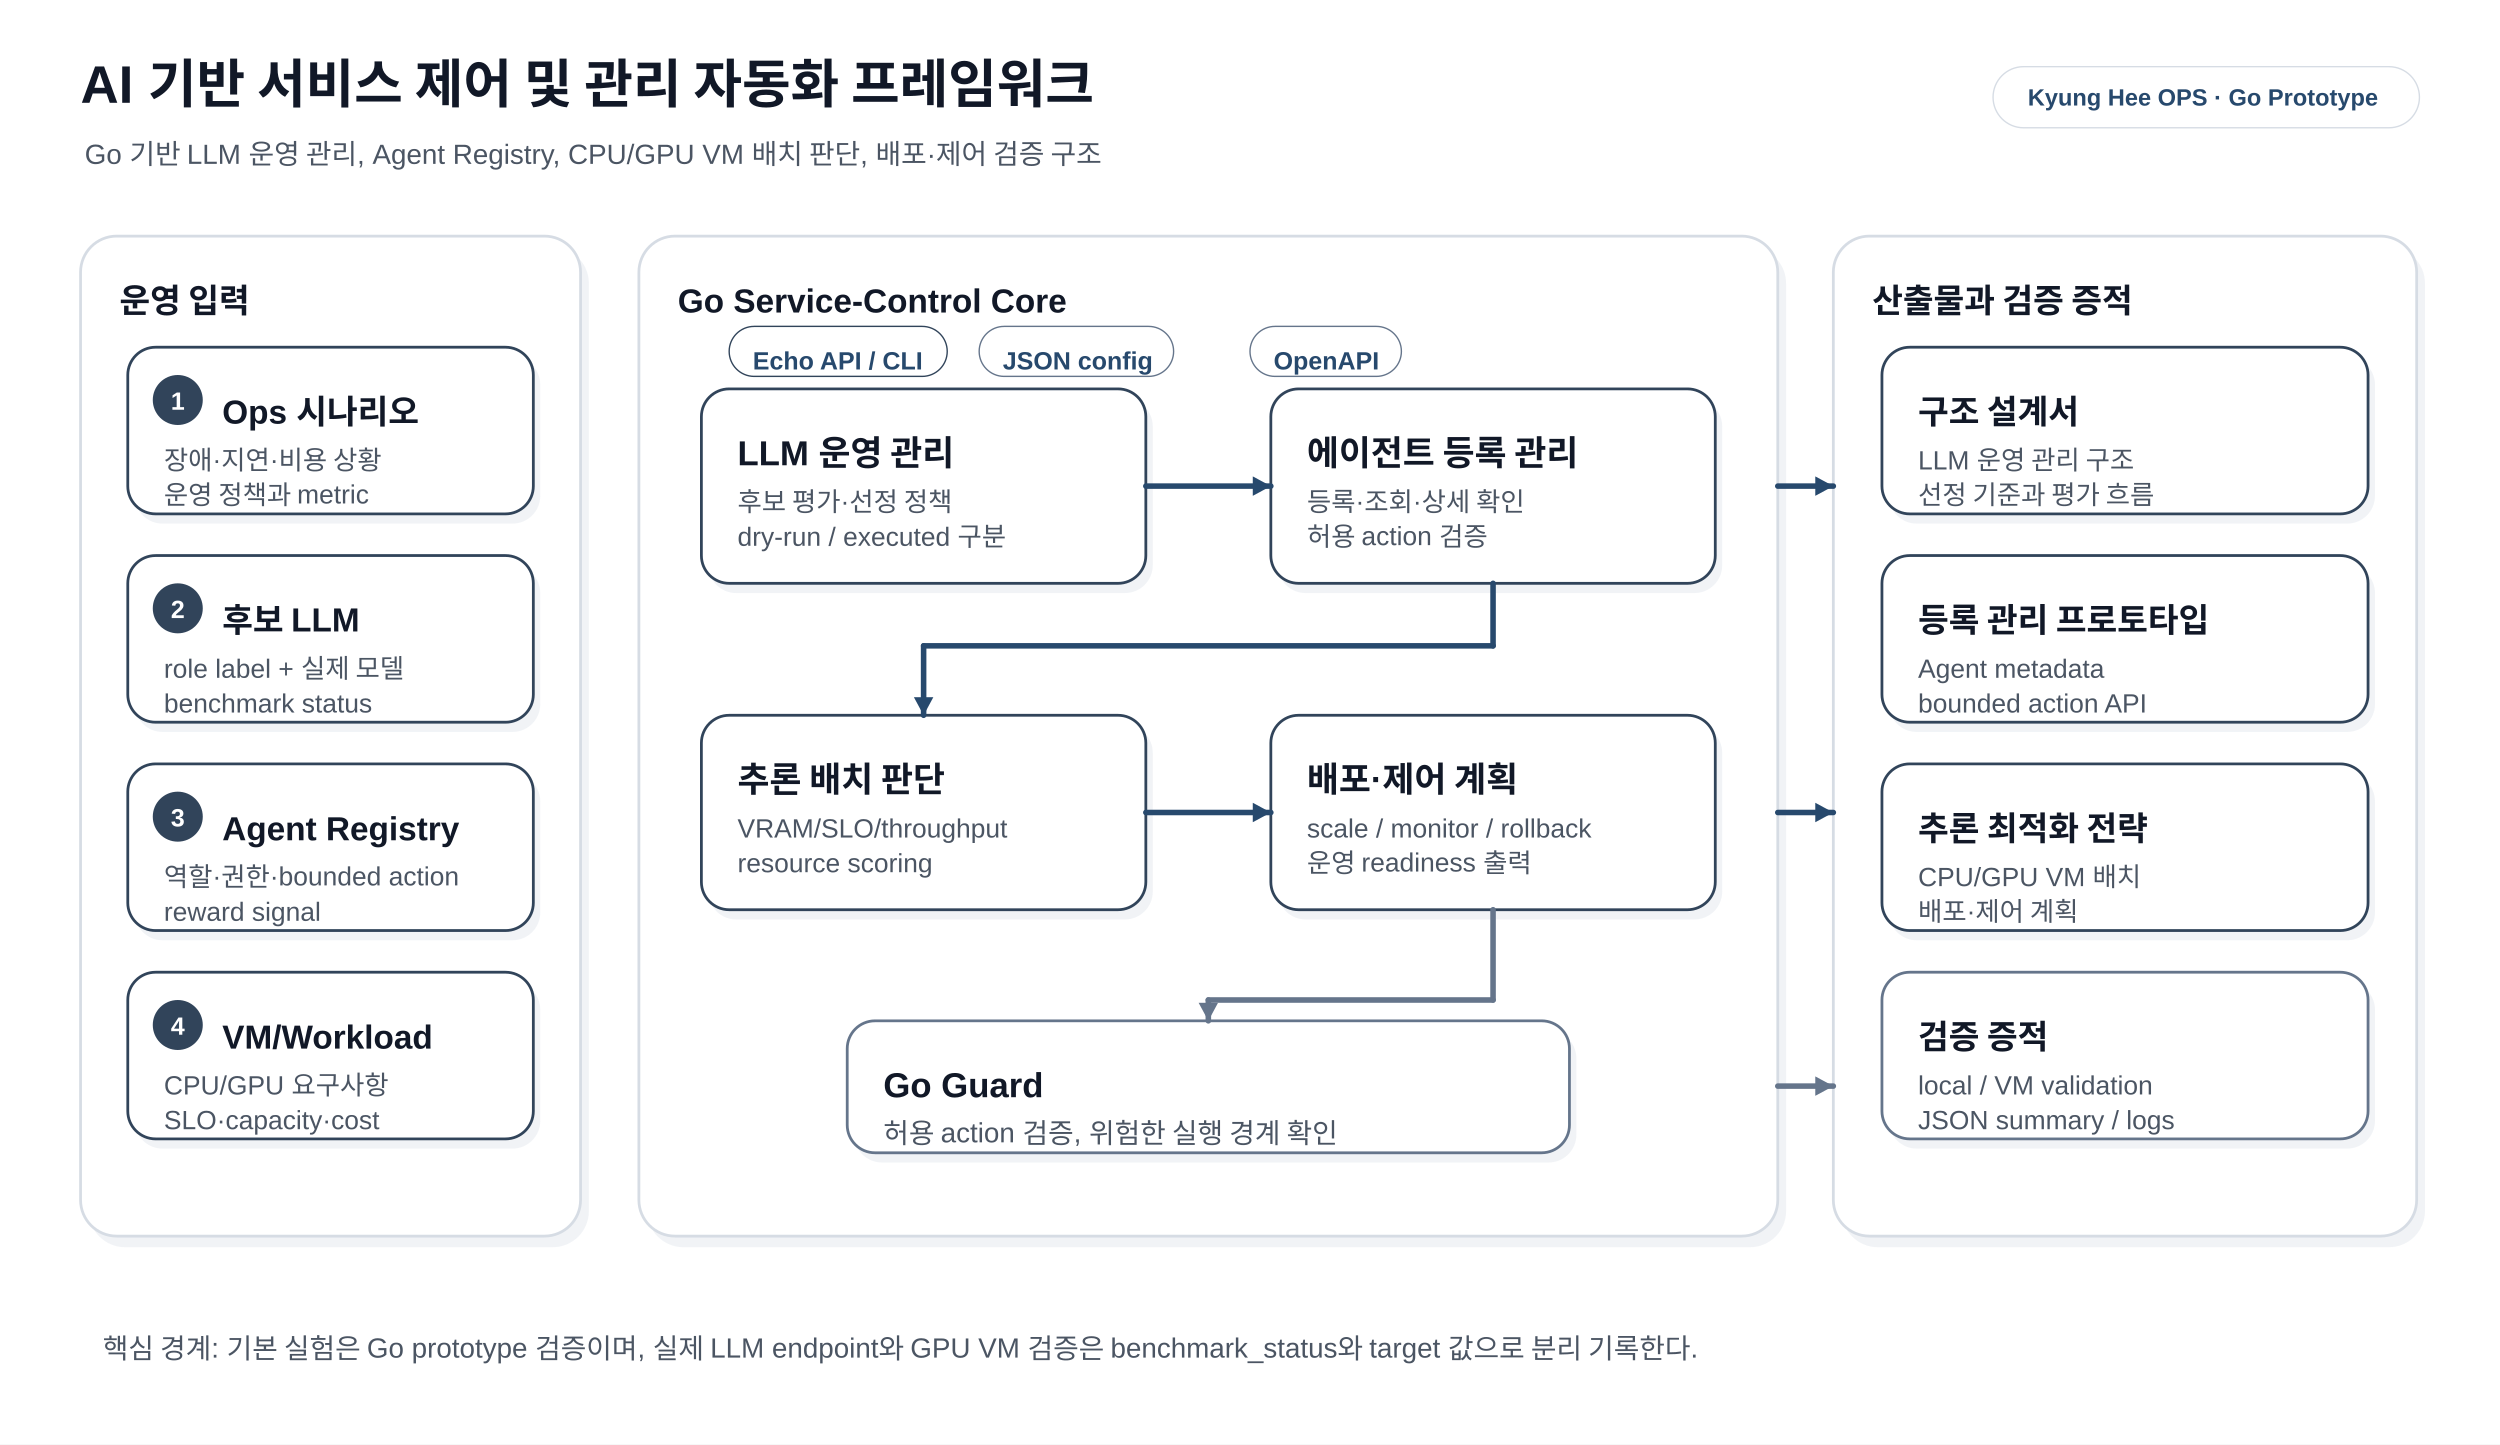
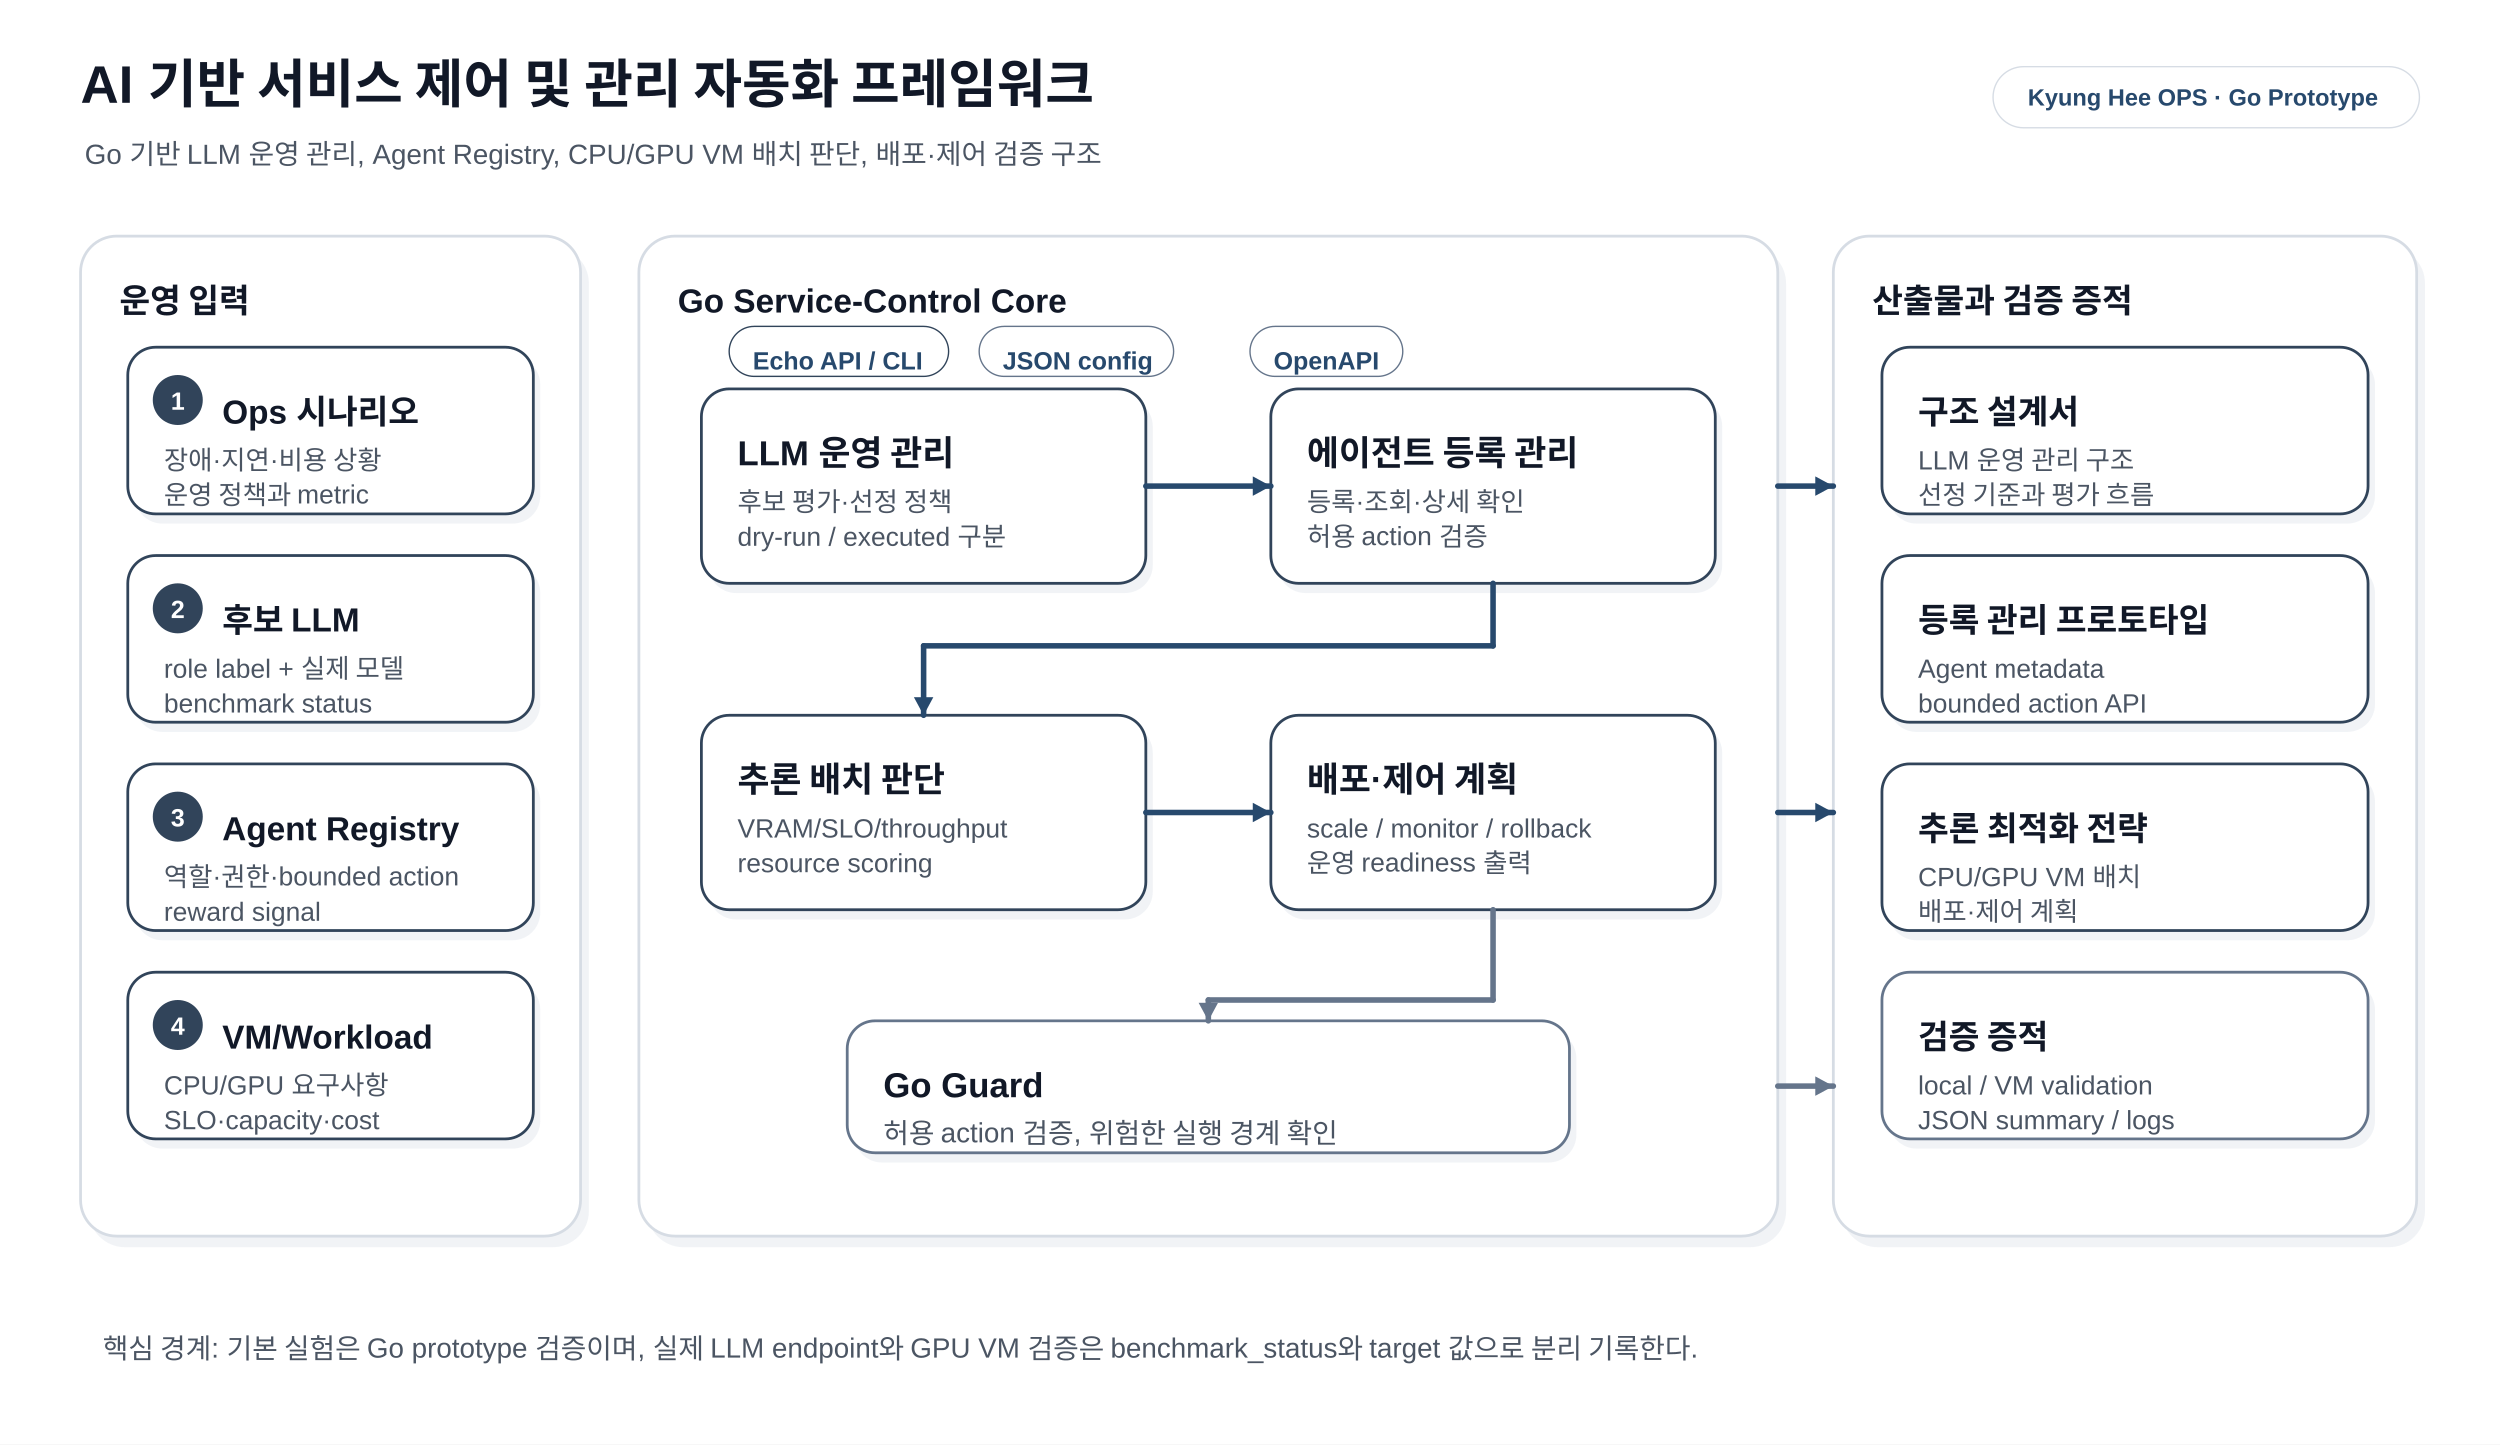
<svg xmlns="http://www.w3.org/2000/svg" width="1800" height="1040" viewBox="0 0 1800 1040">
  <defs>
    <filter id="softShadow" x="-20%" y="-20%" width="140%" height="140%">
      <feDropShadow dx="0" dy="8" stdDeviation="8" flood-color="#111827" flood-opacity="0.08" />
    </filter>
  </defs>
  <rect width="1800" height="1040" fill="#ffffff" />
  <text x="58" y="74" fill="#111827" font-family="Malgun Gothic, Pretendard, Noto Sans KR, Arial, sans-serif" font-size="38" font-weight="700" text-anchor="start">AI 기반 서비스 제어 및 관리 자동화 프레임워크</text>
  <text x="61" y="118" fill="#4b5563" font-family="Malgun Gothic, Pretendard, Noto Sans KR, Arial, sans-serif" font-size="20" font-weight="400" text-anchor="start">Go 기반 LLM 운영 관리, Agent Registry, CPU/GPU VM 배치 판단, 배포·제어 검증 구조</text>
  <rect x="1435" y="48" width="307" height="44" rx="22" fill="#ffffff" stroke="#d6dce4" stroke-width="1" />
  <text x="1460" y="76" fill="#27496d" font-family="Malgun Gothic, Pretendard, Noto Sans KR, Arial, sans-serif" font-size="17" font-weight="700" text-anchor="start">Kyung Hee OPS · Go Prototype</text>
  <rect x="64" y="178" width="360" height="720" rx="26" fill="#edf0f4" stroke="#edf0f4" stroke-width="0" opacity="0.78" />
  <rect x="58" y="170" width="360" height="720" rx="26" fill="#ffffff" stroke="#d6dce4" stroke-width="2" />
  <text x="86" y="225" fill="#111827" font-family="Malgun Gothic, Pretendard, Noto Sans KR, Arial, sans-serif" font-size="24" font-weight="700" text-anchor="start">운영 입력</text>
  <rect x="97" y="257" width="292" height="120" rx="20" fill="#edf0f4" stroke="#edf0f4" stroke-width="0" opacity="0.78" />
  <rect x="92" y="250" width="292" height="120" rx="20" fill="#ffffff" stroke="#31445a" stroke-width="2" />
  <circle cx="128" cy="288" r="18" fill="#31445a" />
  <text x="128" y="295" fill="#ffffff" font-family="Malgun Gothic, Pretendard, Noto Sans KR, Arial, sans-serif" font-size="18" font-weight="700" text-anchor="middle">1</text>
  <text x="160" y="305" fill="#111827" font-family="Malgun Gothic, Pretendard, Noto Sans KR, Arial, sans-serif" font-size="24" font-weight="700" text-anchor="start">Ops 시나리오</text>
  <text x="118" y="338" fill="#4b5563" font-family="Malgun Gothic, Pretendard, Noto Sans KR, Arial, sans-serif" font-size="19" font-weight="400" text-anchor="start">장애·지연·비용 상황</text>
  <text x="118" y="363" fill="#4b5563" font-family="Malgun Gothic, Pretendard, Noto Sans KR, Arial, sans-serif" font-size="19" font-weight="400" text-anchor="start">운영 정책과 metric</text>
  <rect x="97" y="407" width="292" height="120" rx="20" fill="#edf0f4" stroke="#edf0f4" stroke-width="0" opacity="0.78" />
  <rect x="92" y="400" width="292" height="120" rx="20" fill="#ffffff" stroke="#31445a" stroke-width="2" />
  <circle cx="128" cy="438" r="18" fill="#31445a" />
  <text x="128" y="445" fill="#ffffff" font-family="Malgun Gothic, Pretendard, Noto Sans KR, Arial, sans-serif" font-size="18" font-weight="700" text-anchor="middle">2</text>
  <text x="160" y="455" fill="#111827" font-family="Malgun Gothic, Pretendard, Noto Sans KR, Arial, sans-serif" font-size="24" font-weight="700" text-anchor="start">후보 LLM</text>
  <text x="118" y="488" fill="#4b5563" font-family="Malgun Gothic, Pretendard, Noto Sans KR, Arial, sans-serif" font-size="19" font-weight="400" text-anchor="start">role label + 실제 모델</text>
  <text x="118" y="513" fill="#4b5563" font-family="Malgun Gothic, Pretendard, Noto Sans KR, Arial, sans-serif" font-size="19" font-weight="400" text-anchor="start">benchmark status</text>
  <rect x="97" y="557" width="292" height="120" rx="20" fill="#edf0f4" stroke="#edf0f4" stroke-width="0" opacity="0.78" />
  <rect x="92" y="550" width="292" height="120" rx="20" fill="#ffffff" stroke="#31445a" stroke-width="2" />
  <circle cx="128" cy="588" r="18" fill="#31445a" />
  <text x="128" y="595" fill="#ffffff" font-family="Malgun Gothic, Pretendard, Noto Sans KR, Arial, sans-serif" font-size="18" font-weight="700" text-anchor="middle">3</text>
  <text x="160" y="605" fill="#111827" font-family="Malgun Gothic, Pretendard, Noto Sans KR, Arial, sans-serif" font-size="24" font-weight="700" text-anchor="start">Agent Registry</text>
  <text x="118" y="638" fill="#4b5563" font-family="Malgun Gothic, Pretendard, Noto Sans KR, Arial, sans-serif" font-size="19" font-weight="400" text-anchor="start">역할·권한·bounded action</text>
  <text x="118" y="663" fill="#4b5563" font-family="Malgun Gothic, Pretendard, Noto Sans KR, Arial, sans-serif" font-size="19" font-weight="400" text-anchor="start">reward signal</text>
  <rect x="97" y="707" width="292" height="120" rx="20" fill="#edf0f4" stroke="#edf0f4" stroke-width="0" opacity="0.78" />
  <rect x="92" y="700" width="292" height="120" rx="20" fill="#ffffff" stroke="#31445a" stroke-width="2" />
  <circle cx="128" cy="738" r="18" fill="#31445a" />
  <text x="128" y="745" fill="#ffffff" font-family="Malgun Gothic, Pretendard, Noto Sans KR, Arial, sans-serif" font-size="18" font-weight="700" text-anchor="middle">4</text>
  <text x="160" y="755" fill="#111827" font-family="Malgun Gothic, Pretendard, Noto Sans KR, Arial, sans-serif" font-size="24" font-weight="700" text-anchor="start">VM/Workload</text>
  <text x="118" y="788" fill="#4b5563" font-family="Malgun Gothic, Pretendard, Noto Sans KR, Arial, sans-serif" font-size="19" font-weight="400" text-anchor="start">CPU/GPU 요구사항</text>
  <text x="118" y="813" fill="#4b5563" font-family="Malgun Gothic, Pretendard, Noto Sans KR, Arial, sans-serif" font-size="19" font-weight="400" text-anchor="start">SLO·capacity·cost</text>
  <rect x="466" y="178" width="820" height="720" rx="26" fill="#edf0f4" stroke="#edf0f4" stroke-width="0" opacity="0.78" />
  <rect x="460" y="170" width="820" height="720" rx="26" fill="#ffffff" stroke="#d6dce4" stroke-width="2" />
  <text x="488" y="225" fill="#111827" font-family="Malgun Gothic, Pretendard, Noto Sans KR, Arial, sans-serif" font-size="24" font-weight="700" text-anchor="start">Go Service-Control Core</text>
  <rect x="510" y="287" width="320" height="140" rx="20" fill="#edf0f4" stroke="#edf0f4" stroke-width="0" opacity="0.78" />
  <rect x="505" y="280" width="320" height="140" rx="20" fill="#ffffff" stroke="#31445a" stroke-width="2" />
  <text x="531" y="335" fill="#111827" font-family="Malgun Gothic, Pretendard, Noto Sans KR, Arial, sans-serif" font-size="25" font-weight="700" text-anchor="start">LLM 운영 관리</text>
  <text x="531" y="368" fill="#4b5563" font-family="Malgun Gothic, Pretendard, Noto Sans KR, Arial, sans-serif" font-size="19" font-weight="400" text-anchor="start">후보 평가·선정 정책</text>
  <text x="531" y="393" fill="#4b5563" font-family="Malgun Gothic, Pretendard, Noto Sans KR, Arial, sans-serif" font-size="19" font-weight="400" text-anchor="start">dry-run / executed 구분</text>
  <rect x="920" y="287" width="320" height="140" rx="20" fill="#edf0f4" stroke="#edf0f4" stroke-width="0" opacity="0.78" />
  <rect x="915" y="280" width="320" height="140" rx="20" fill="#ffffff" stroke="#31445a" stroke-width="2" />
  <text x="941" y="335" fill="#111827" font-family="Malgun Gothic, Pretendard, Noto Sans KR, Arial, sans-serif" font-size="25" font-weight="700" text-anchor="start">에이전트 등록 관리</text>
  <text x="941" y="368" fill="#4b5563" font-family="Malgun Gothic, Pretendard, Noto Sans KR, Arial, sans-serif" font-size="19" font-weight="400" text-anchor="start">등록·조회·상세 확인</text>
  <text x="941" y="393" fill="#4b5563" font-family="Malgun Gothic, Pretendard, Noto Sans KR, Arial, sans-serif" font-size="19" font-weight="400" text-anchor="start">허용 action 검증</text>
  <rect x="510" y="522" width="320" height="140" rx="20" fill="#edf0f4" stroke="#edf0f4" stroke-width="0" opacity="0.78" />
  <rect x="505" y="515" width="320" height="140" rx="20" fill="#ffffff" stroke="#31445a" stroke-width="2" />
  <text x="531" y="570" fill="#111827" font-family="Malgun Gothic, Pretendard, Noto Sans KR, Arial, sans-serif" font-size="25" font-weight="700" text-anchor="start">추론 배치 판단</text>
  <text x="531" y="603" fill="#4b5563" font-family="Malgun Gothic, Pretendard, Noto Sans KR, Arial, sans-serif" font-size="19" font-weight="400" text-anchor="start">VRAM/SLO/throughput</text>
  <text x="531" y="628" fill="#4b5563" font-family="Malgun Gothic, Pretendard, Noto Sans KR, Arial, sans-serif" font-size="19" font-weight="400" text-anchor="start">resource scoring</text>
  <rect x="920" y="522" width="320" height="140" rx="20" fill="#edf0f4" stroke="#edf0f4" stroke-width="0" opacity="0.78" />
  <rect x="915" y="515" width="320" height="140" rx="20" fill="#ffffff" stroke="#31445a" stroke-width="2" />
  <text x="941" y="570" fill="#111827" font-family="Malgun Gothic, Pretendard, Noto Sans KR, Arial, sans-serif" font-size="25" font-weight="700" text-anchor="start">배포·제어 계획</text>
  <text x="941" y="603" fill="#4b5563" font-family="Malgun Gothic, Pretendard, Noto Sans KR, Arial, sans-serif" font-size="19" font-weight="400" text-anchor="start">scale / monitor / rollback</text>
  <text x="941" y="628" fill="#4b5563" font-family="Malgun Gothic, Pretendard, Noto Sans KR, Arial, sans-serif" font-size="19" font-weight="400" text-anchor="start">운영 readiness 출력</text>
  <line x1="825" y1="350" x2="915" y2="350" stroke="#27496d" stroke-width="4" stroke-linecap="round" />
  <polygon points="915,350 902,357 902,343" fill="#27496d" />
  <line x1="1075" y1="420" x2="1075" y2="465" stroke="#27496d" stroke-width="4" stroke-linecap="round" />
  <line x1="1075" y1="465" x2="665" y2="465" stroke="#27496d" stroke-width="4" stroke-linecap="round" />
  <line x1="665" y1="465" x2="665" y2="515" stroke="#27496d" stroke-width="4" stroke-linecap="round" />
  <polygon points="665,515 658,502 672,502" fill="#27496d" />
  <line x1="825" y1="585" x2="915" y2="585" stroke="#27496d" stroke-width="4" stroke-linecap="round" />
  <polygon points="915,585 902,592 902,578" fill="#27496d" />
  <rect x="615" y="742" width="520" height="95" rx="20" fill="#edf0f4" stroke="#edf0f4" stroke-width="0" opacity="0.78" />
  <rect x="610" y="735" width="520" height="95" rx="20" fill="#ffffff" stroke="#65758b" stroke-width="2" />
  <text x="636" y="790" fill="#111827" font-family="Malgun Gothic, Pretendard, Noto Sans KR, Arial, sans-serif" font-size="25" font-weight="700" text-anchor="start">Go Guard</text>
  <text x="636" y="823" fill="#4b5563" font-family="Malgun Gothic, Pretendard, Noto Sans KR, Arial, sans-serif" font-size="20" font-weight="400" text-anchor="start">허용 action 검증, 위험한 실행 경계 확인</text>
  <line x1="1075" y1="655" x2="1075" y2="720" stroke="#65758b" stroke-width="4" stroke-linecap="round" />
  <line x1="1075" y1="720" x2="870" y2="720" stroke="#65758b" stroke-width="4" stroke-linecap="round" />
  <line x1="870" y1="720" x2="870" y2="735" stroke="#65758b" stroke-width="4" stroke-linecap="round" />
  <polygon points="870,735 863,722 877,722" fill="#65758b" />
-   <rect x="525" y="235" width="157" height="36" rx="18" fill="#ffffff" stroke="#31445a" stroke-width="1" />
+   <rect x="525" y="235" width="158" height="36" rx="18" fill="#ffffff" stroke="#31445a" stroke-width="1" />
  <text x="542" y="266" fill="#27496d" font-family="Malgun Gothic, Pretendard, Noto Sans KR, Arial, sans-serif" font-size="18" font-weight="700" text-anchor="start">Echo API / CLI</text>
  <rect x="705" y="235" width="140" height="36" rx="18" fill="#ffffff" stroke="#65758b" stroke-width="1" />
  <text x="722" y="266" fill="#27496d" font-family="Malgun Gothic, Pretendard, Noto Sans KR, Arial, sans-serif" font-size="18" font-weight="700" text-anchor="start">JSON config</text>
-   <rect x="900" y="235" width="109" height="36" rx="18" fill="#ffffff" stroke="#65758b" stroke-width="1" />
+   <rect x="900" y="235" width="110" height="36" rx="18" fill="#ffffff" stroke="#65758b" stroke-width="1" />
  <text x="917" y="266" fill="#27496d" font-family="Malgun Gothic, Pretendard, Noto Sans KR, Arial, sans-serif" font-size="18" font-weight="700" text-anchor="start">OpenAPI</text>
  <rect x="1326" y="178" width="420" height="720" rx="26" fill="#edf0f4" stroke="#edf0f4" stroke-width="0" opacity="0.78" />
  <rect x="1320" y="170" width="420" height="720" rx="26" fill="#ffffff" stroke="#d6dce4" stroke-width="2" />
  <text x="1348" y="225" fill="#111827" font-family="Malgun Gothic, Pretendard, Noto Sans KR, Arial, sans-serif" font-size="24" font-weight="700" text-anchor="start">산출물과 검증 증적</text>
  <rect x="1360" y="257" width="350" height="120" rx="20" fill="#edf0f4" stroke="#edf0f4" stroke-width="0" opacity="0.78" />
  <rect x="1355" y="250" width="350" height="120" rx="20" fill="#ffffff" stroke="#31445a" stroke-width="2" />
  <text x="1381" y="305" fill="#111827" font-family="Malgun Gothic, Pretendard, Noto Sans KR, Arial, sans-serif" font-size="24" font-weight="700" text-anchor="start">구조 설계서</text>
  <text x="1381" y="338" fill="#4b5563" font-family="Malgun Gothic, Pretendard, Noto Sans KR, Arial, sans-serif" font-size="19" font-weight="400" text-anchor="start">LLM 운영 관리 구조</text>
  <text x="1381" y="363" fill="#4b5563" font-family="Malgun Gothic, Pretendard, Noto Sans KR, Arial, sans-serif" font-size="19" font-weight="400" text-anchor="start">선정 기준과 평가 흐름</text>
  <rect x="1360" y="407" width="350" height="120" rx="20" fill="#edf0f4" stroke="#edf0f4" stroke-width="0" opacity="0.78" />
  <rect x="1355" y="400" width="350" height="120" rx="20" fill="#ffffff" stroke="#31445a" stroke-width="2" />
  <text x="1381" y="455" fill="#111827" font-family="Malgun Gothic, Pretendard, Noto Sans KR, Arial, sans-serif" font-size="24" font-weight="700" text-anchor="start">등록 관리 프로토타입</text>
  <text x="1381" y="488" fill="#4b5563" font-family="Malgun Gothic, Pretendard, Noto Sans KR, Arial, sans-serif" font-size="19" font-weight="400" text-anchor="start">Agent metadata</text>
  <text x="1381" y="513" fill="#4b5563" font-family="Malgun Gothic, Pretendard, Noto Sans KR, Arial, sans-serif" font-size="19" font-weight="400" text-anchor="start">bounded action API</text>
  <rect x="1360" y="557" width="350" height="120" rx="20" fill="#edf0f4" stroke="#edf0f4" stroke-width="0" opacity="0.78" />
  <rect x="1355" y="550" width="350" height="120" rx="20" fill="#ffffff" stroke="#31445a" stroke-width="2" />
  <text x="1381" y="605" fill="#111827" font-family="Malgun Gothic, Pretendard, Noto Sans KR, Arial, sans-serif" font-size="24" font-weight="700" text-anchor="start">추론 최적화 전략</text>
  <text x="1381" y="638" fill="#4b5563" font-family="Malgun Gothic, Pretendard, Noto Sans KR, Arial, sans-serif" font-size="19" font-weight="400" text-anchor="start">CPU/GPU VM 배치</text>
  <text x="1381" y="663" fill="#4b5563" font-family="Malgun Gothic, Pretendard, Noto Sans KR, Arial, sans-serif" font-size="19" font-weight="400" text-anchor="start">배포·제어 계획</text>
  <rect x="1360" y="707" width="350" height="120" rx="20" fill="#edf0f4" stroke="#edf0f4" stroke-width="0" opacity="0.78" />
  <rect x="1355" y="700" width="350" height="120" rx="20" fill="#ffffff" stroke="#65758b" stroke-width="2" />
  <text x="1381" y="755" fill="#111827" font-family="Malgun Gothic, Pretendard, Noto Sans KR, Arial, sans-serif" font-size="24" font-weight="700" text-anchor="start">검증 증적</text>
  <text x="1381" y="788" fill="#4b5563" font-family="Malgun Gothic, Pretendard, Noto Sans KR, Arial, sans-serif" font-size="19" font-weight="400" text-anchor="start">local / VM validation</text>
  <text x="1381" y="813" fill="#4b5563" font-family="Malgun Gothic, Pretendard, Noto Sans KR, Arial, sans-serif" font-size="19" font-weight="400" text-anchor="start">JSON summary / logs</text>
  <line x1="1280" y1="350" x2="1320" y2="350" stroke="#27496d" stroke-width="4" stroke-linecap="round" />
  <polygon points="1320,350 1307,357 1307,343" fill="#27496d" />
  <line x1="1280" y1="585" x2="1320" y2="585" stroke="#27496d" stroke-width="4" stroke-linecap="round" />
  <polygon points="1320,585 1307,592 1307,578" fill="#27496d" />
  <line x1="1280" y1="782" x2="1320" y2="782" stroke="#65758b" stroke-width="4" stroke-linecap="round" />
  <polygon points="1320,782 1307,789 1307,775" fill="#65758b" />
  <text x="74" y="978" fill="#4b5563" font-family="Malgun Gothic, Pretendard, Noto Sans KR, Arial, sans-serif" font-size="20" font-weight="400" text-anchor="start">핵심 경계: 기본 실험은 Go prototype 검증이며, 실제 LLM endpoint와 GPU VM 검증은 benchmark_status와 target 값으로 분리 기록한다.</text>
</svg>
